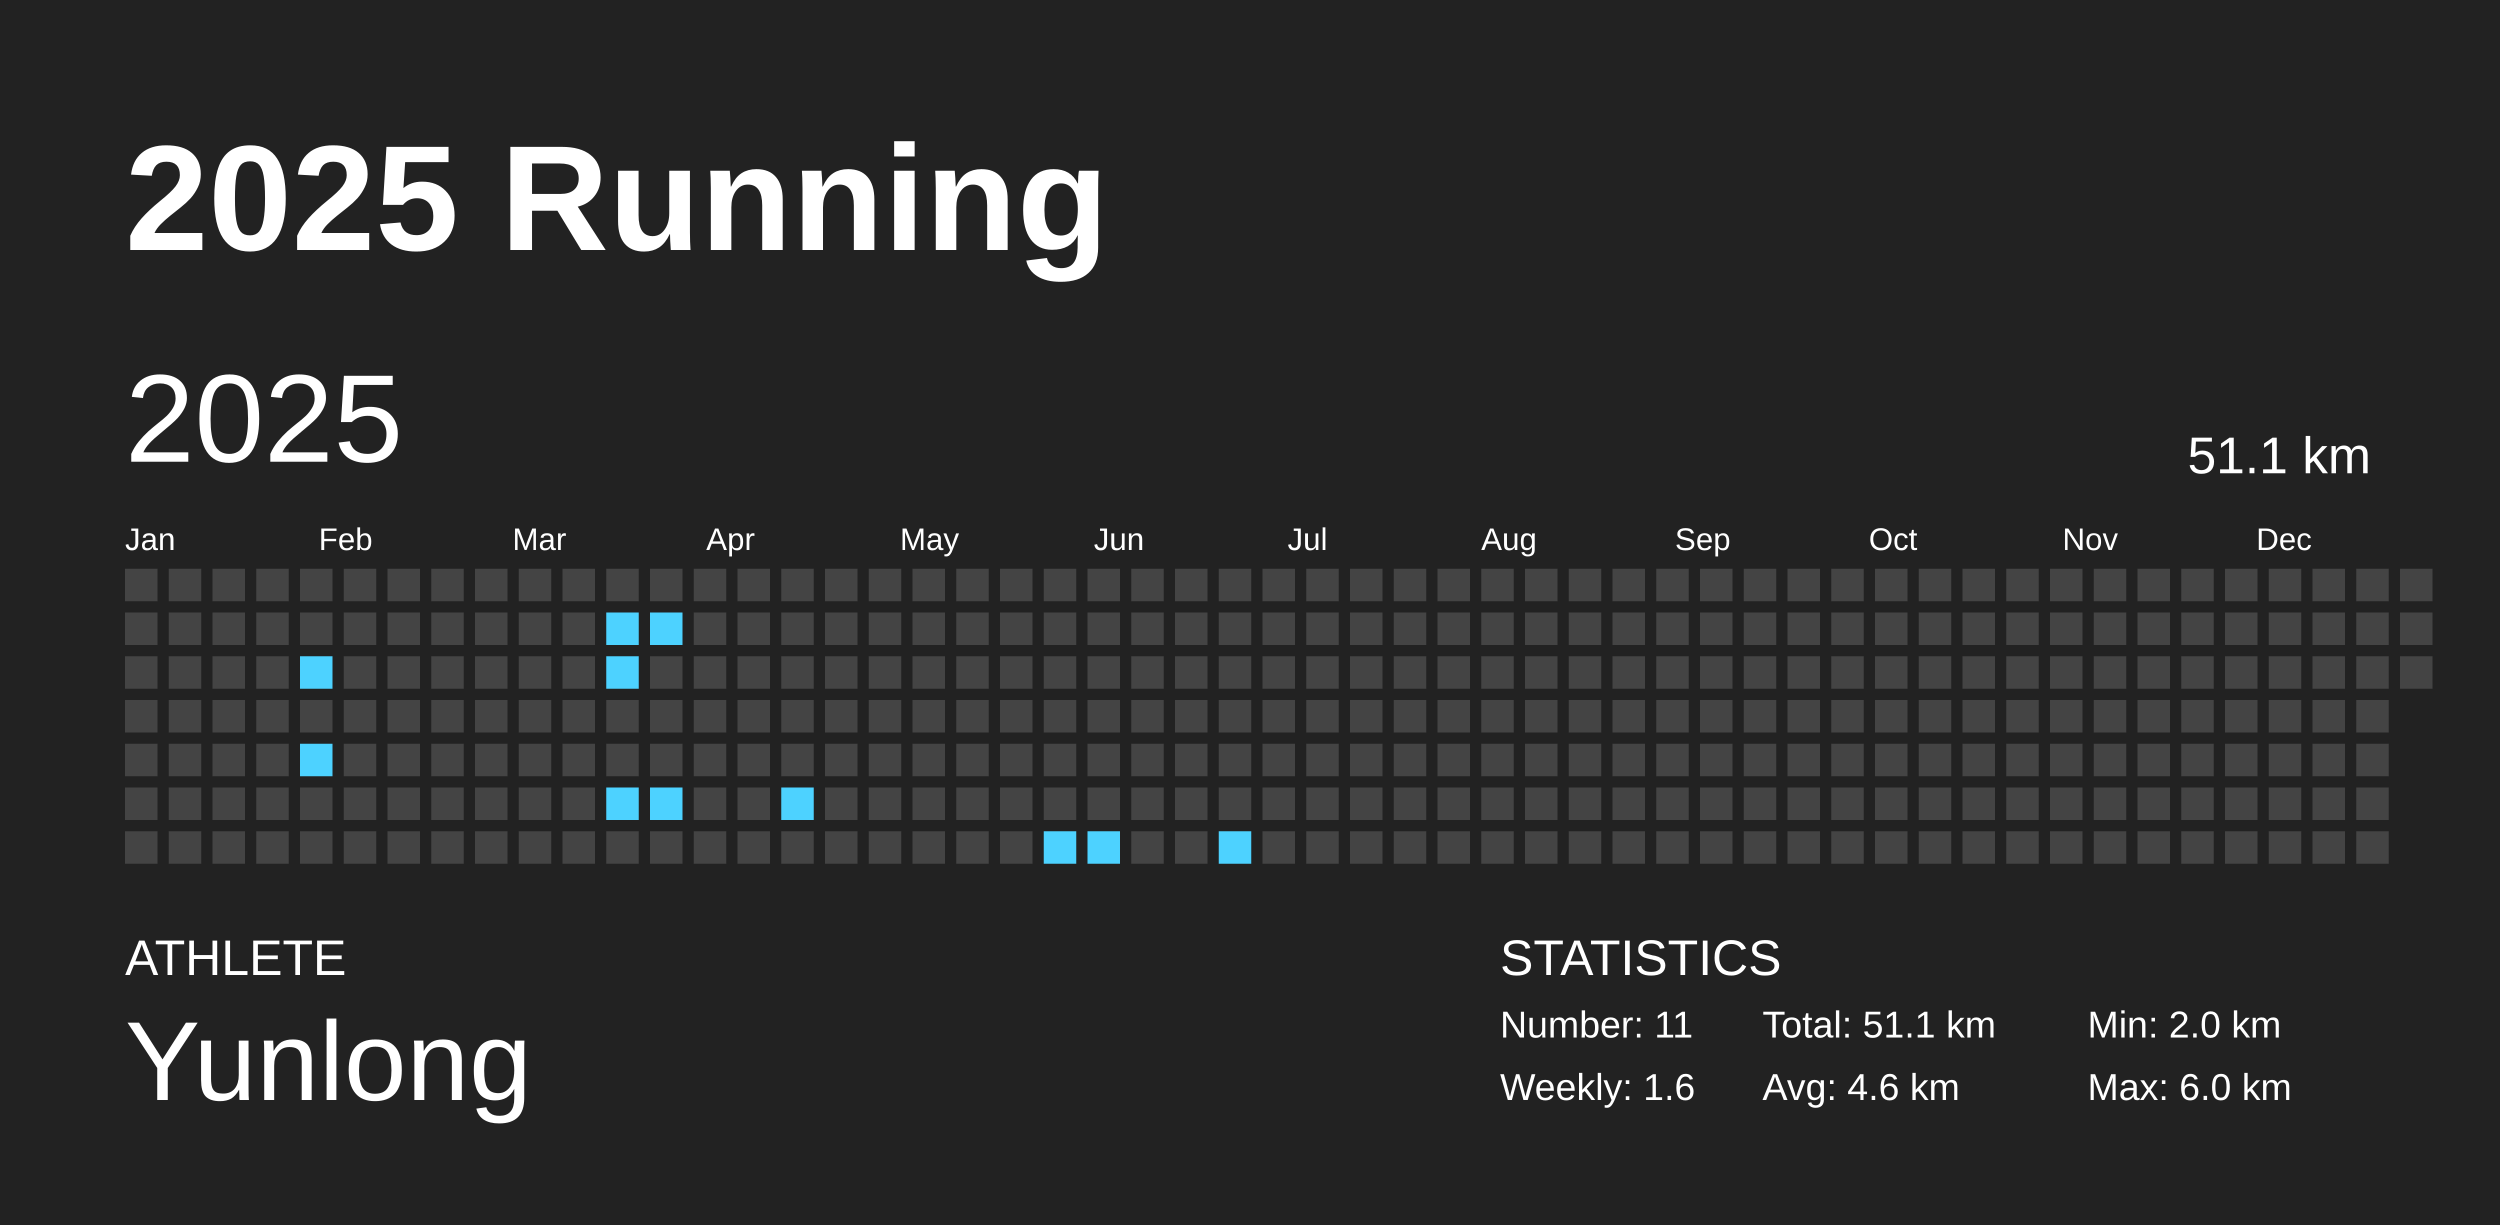
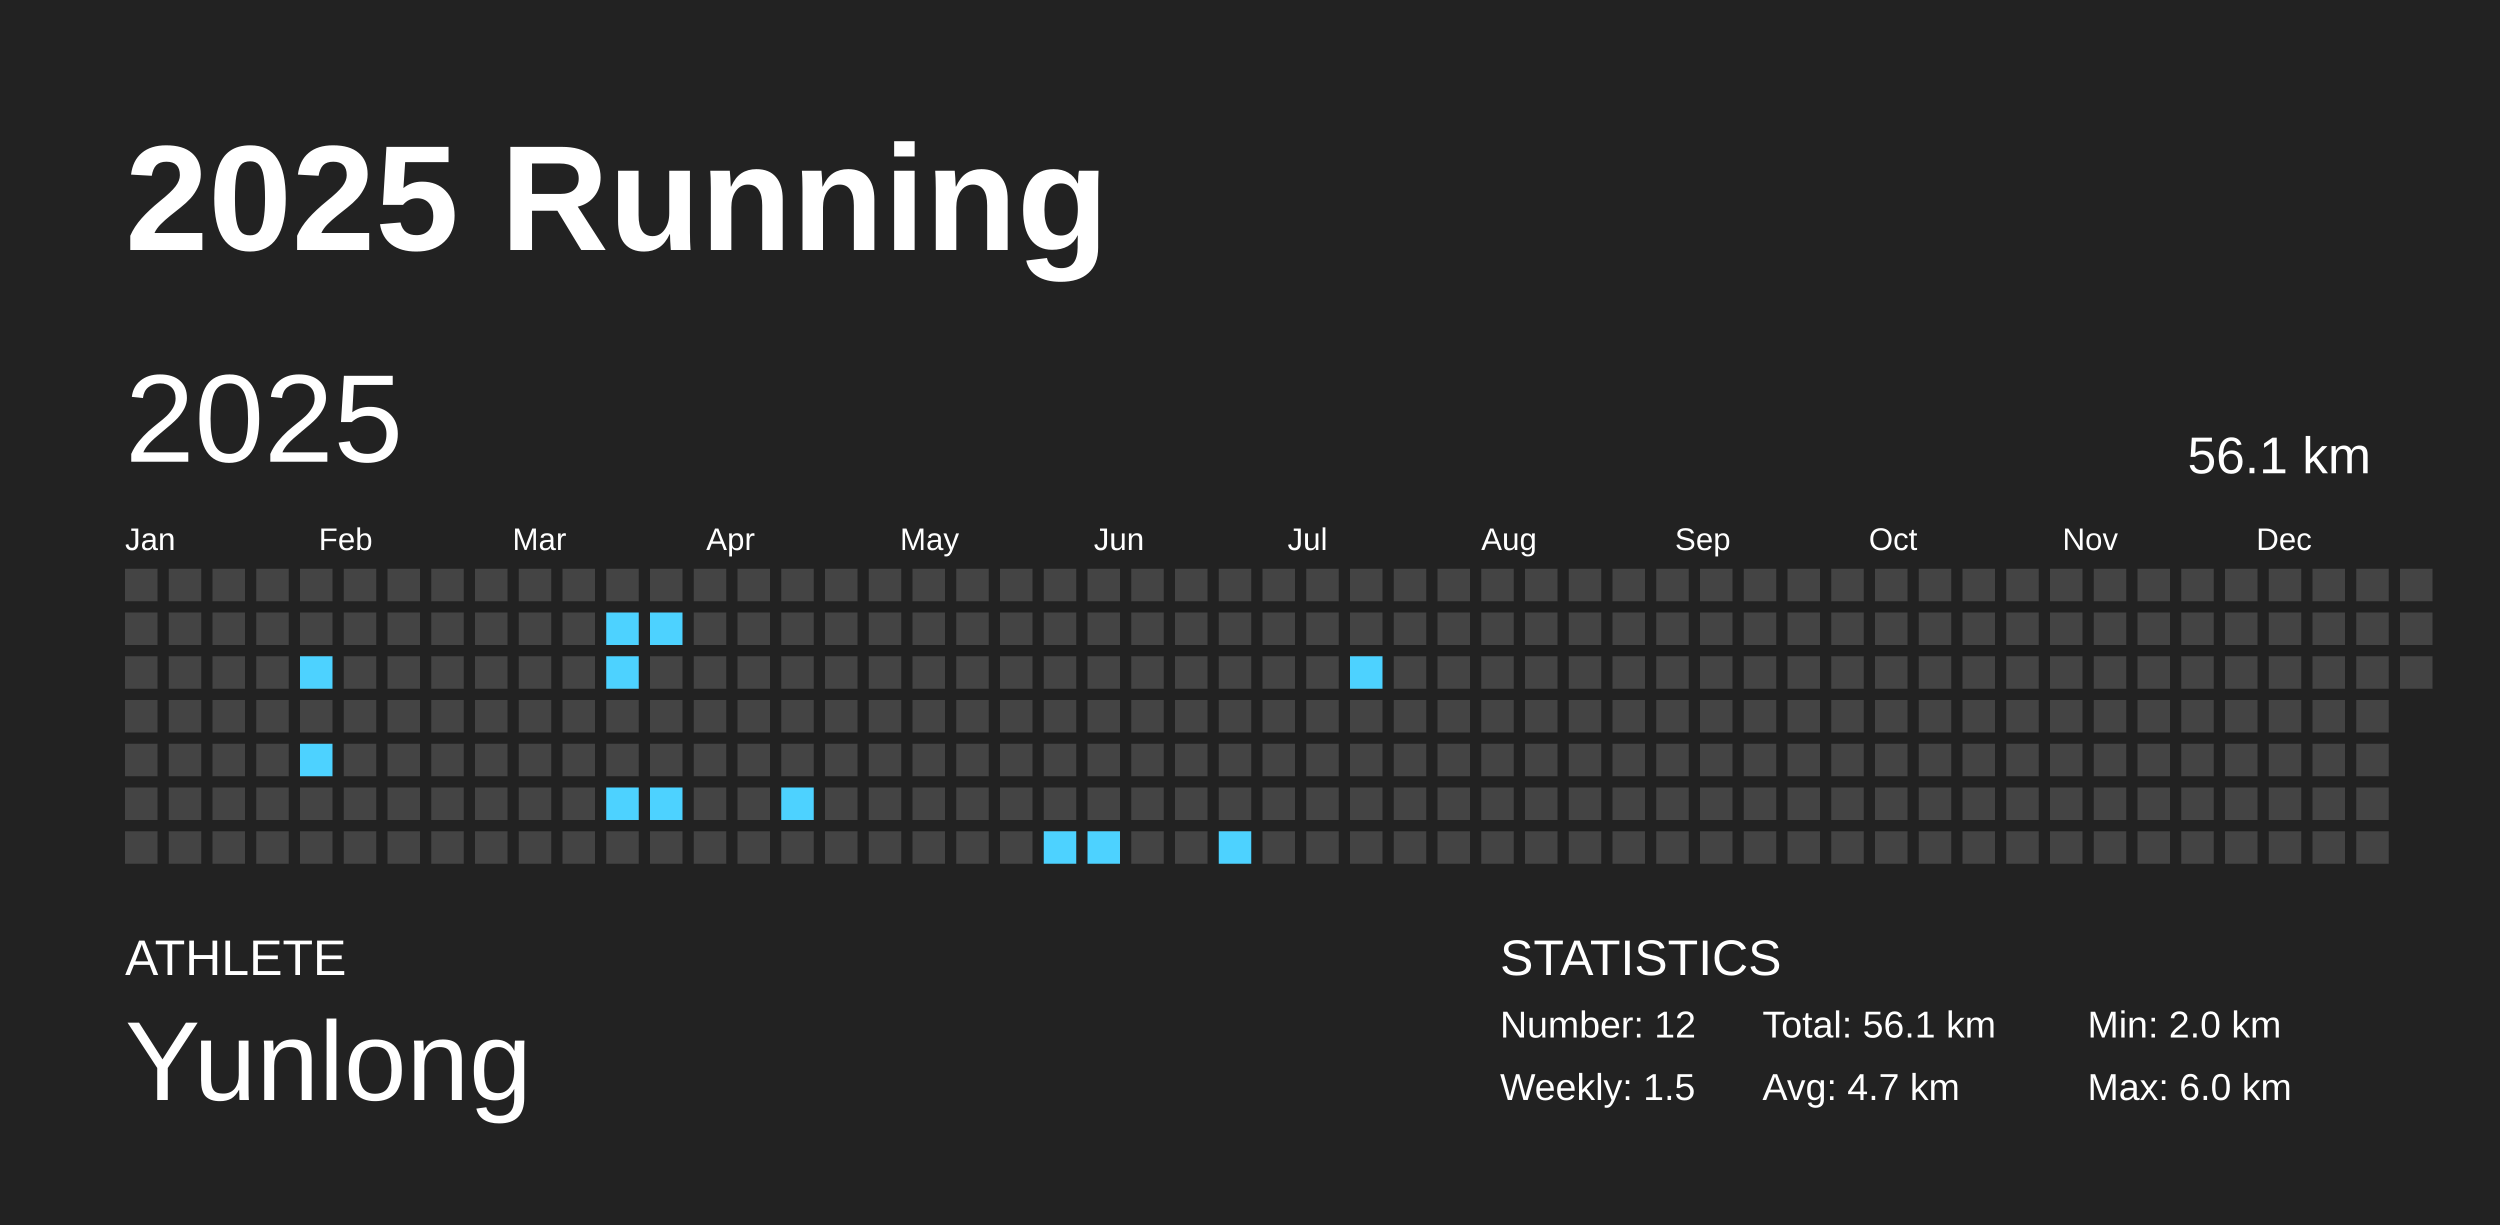
<svg xmlns="http://www.w3.org/2000/svg" baseProfile="full" height="98mm" version="1.1" viewBox="0,0,200,98" width="200mm">
  <defs />
  <rect fill="#222222" height="98" width="200" x="0" y="0" />
  <text fill="#FFFFFF" style="font-size:12px; font-family:Arial; font-weight:bold;" x="10" y="20">2025 Running</text>
  <text fill="#FFFFFF" style="font-size:4px; font-family:Arial" x="10" y="78">ATHLETE</text>
  <text fill="#FFFFFF" style="font-size:9px; font-family:Arial" x="10" y="88">Yunlong</text>
  <text fill="#FFFFFF" style="font-size:4px; font-family:Arial" x="120" y="78">STATISTICS</text>
-   <text fill="#FFFFFF" style="font-size:3px; font-family:Arial" x="120" y="83">Number: 11</text>
-   <text fill="#FFFFFF" style="font-size:3px; font-family:Arial" x="120" y="88">Weekly: 1.6</text>
-   <text fill="#FFFFFF" style="font-size:3px; font-family:Arial" x="141" y="83">Total: 51.1 km</text>
-   <text fill="#FFFFFF" style="font-size:3px; font-family:Arial" x="141" y="88">Avg: 4.6 km</text>
+   <text fill="#FFFFFF" style="font-size:3px; font-family:Arial" x="120" y="83">Number: 12</text>
+   <text fill="#FFFFFF" style="font-size:3px; font-family:Arial" x="120" y="88">Weekly: 1.5</text>
+   <text fill="#FFFFFF" style="font-size:3px; font-family:Arial" x="141" y="83">Total: 56.1 km</text>
+   <text fill="#FFFFFF" style="font-size:3px; font-family:Arial" x="141" y="88">Avg: 4.7 km</text>
  <text fill="#FFFFFF" style="font-size:3px; font-family:Arial" x="167" y="83">Min: 2.0 km</text>
  <text fill="#FFFFFF" style="font-size:3px; font-family:Arial" x="167" y="88">Max: 6.0 km</text>
  <text dominant-baseline="hanging" fill="#FFFFFF" style="font-size:10.0px; font-family:Arial;" x="10" y="30">2025</text>
-   <text dominant-baseline="hanging" fill="#FFFFFF" style="font-size:4.125px; font-family:Arial;" x="175" y="35">51.1 km</text>
+   <text dominant-baseline="hanging" fill="#FFFFFF" style="font-size:4.125px; font-family:Arial;" x="175" y="35">56.1 km</text>
  <text fill="#FFFFFF" style="font-size:2.5px; font-family:Arial" x="10.0" y="44">Jan</text>
  <text fill="#FFFFFF" style="font-size:2.5px; font-family:Arial" x="25.5" y="44">Feb</text>
  <text fill="#FFFFFF" style="font-size:2.5px; font-family:Arial" x="41.0" y="44">Mar</text>
  <text fill="#FFFFFF" style="font-size:2.5px; font-family:Arial" x="56.5" y="44">Apr</text>
  <text fill="#FFFFFF" style="font-size:2.5px; font-family:Arial" x="72.0" y="44">May</text>
  <text fill="#FFFFFF" style="font-size:2.5px; font-family:Arial" x="87.5" y="44">Jun</text>
  <text fill="#FFFFFF" style="font-size:2.5px; font-family:Arial" x="103.0" y="44">Jul</text>
  <text fill="#FFFFFF" style="font-size:2.5px; font-family:Arial" x="118.5" y="44">Aug</text>
  <text fill="#FFFFFF" style="font-size:2.5px; font-family:Arial" x="134.0" y="44">Sep</text>
  <text fill="#FFFFFF" style="font-size:2.5px; font-family:Arial" x="149.5" y="44">Oct</text>
  <text fill="#FFFFFF" style="font-size:2.5px; font-family:Arial" x="165.0" y="44">Nov</text>
  <text fill="#FFFFFF" style="font-size:2.5px; font-family:Arial" x="180.5" y="44">Dec</text>
  <rect fill="#444444" height="2.6" width="2.6" x="10.0" y="45.5" />
  <rect fill="#444444" height="2.6" width="2.6" x="10.0" y="49.0" />
  <rect fill="#444444" height="2.6" width="2.6" x="10.0" y="52.5" />
  <rect fill="#444444" height="2.6" width="2.6" x="10.0" y="56.0" />
  <rect fill="#444444" height="2.6" width="2.6" x="10.0" y="59.5" />
  <rect fill="#444444" height="2.6" width="2.6" x="10.0" y="63.0" />
  <rect fill="#444444" height="2.6" width="2.6" x="10.0" y="66.5" />
  <rect fill="#444444" height="2.6" width="2.6" x="13.5" y="45.5" />
  <rect fill="#444444" height="2.6" width="2.6" x="13.5" y="49.0" />
  <rect fill="#444444" height="2.6" width="2.6" x="13.5" y="52.5" />
  <rect fill="#444444" height="2.6" width="2.6" x="13.5" y="56.0" />
  <rect fill="#444444" height="2.6" width="2.6" x="13.5" y="59.5" />
  <rect fill="#444444" height="2.6" width="2.6" x="13.5" y="63.0" />
  <rect fill="#444444" height="2.6" width="2.6" x="13.5" y="66.5" />
  <rect fill="#444444" height="2.6" width="2.6" x="17.0" y="45.5" />
  <rect fill="#444444" height="2.6" width="2.6" x="17.0" y="49.0" />
  <rect fill="#444444" height="2.6" width="2.6" x="17.0" y="52.5" />
  <rect fill="#444444" height="2.6" width="2.6" x="17.0" y="56.0" />
  <rect fill="#444444" height="2.6" width="2.6" x="17.0" y="59.5" />
  <rect fill="#444444" height="2.6" width="2.6" x="17.0" y="63.0" />
  <rect fill="#444444" height="2.6" width="2.6" x="17.0" y="66.5" />
  <rect fill="#444444" height="2.6" width="2.6" x="20.5" y="45.5" />
  <rect fill="#444444" height="2.6" width="2.6" x="20.5" y="49.0" />
  <rect fill="#444444" height="2.6" width="2.6" x="20.5" y="52.5" />
  <rect fill="#444444" height="2.6" width="2.6" x="20.5" y="56.0" />
  <rect fill="#444444" height="2.6" width="2.6" x="20.5" y="59.5" />
  <rect fill="#444444" height="2.6" width="2.6" x="20.5" y="63.0" />
  <rect fill="#444444" height="2.6" width="2.6" x="20.5" y="66.5" />
  <rect fill="#444444" height="2.6" width="2.6" x="24.0" y="45.5" />
  <rect fill="#444444" height="2.6" width="2.6" x="24.0" y="49.0" />
  <rect fill="#4dd2ff" height="2.6" width="2.6" x="24.0" y="52.5" />
  <rect fill="#444444" height="2.6" width="2.6" x="24.0" y="56.0" />
  <rect fill="#4dd2ff" height="2.6" width="2.6" x="24.0" y="59.5" />
  <rect fill="#444444" height="2.6" width="2.6" x="24.0" y="63.0" />
  <rect fill="#444444" height="2.6" width="2.6" x="24.0" y="66.5" />
  <rect fill="#444444" height="2.6" width="2.6" x="27.5" y="45.5" />
  <rect fill="#444444" height="2.6" width="2.6" x="27.5" y="49.0" />
  <rect fill="#444444" height="2.6" width="2.6" x="27.5" y="52.5" />
  <rect fill="#444444" height="2.6" width="2.6" x="27.5" y="56.0" />
  <rect fill="#444444" height="2.6" width="2.6" x="27.5" y="59.5" />
  <rect fill="#444444" height="2.6" width="2.6" x="27.5" y="63.0" />
  <rect fill="#444444" height="2.6" width="2.6" x="27.5" y="66.5" />
  <rect fill="#444444" height="2.6" width="2.6" x="31.0" y="45.5" />
  <rect fill="#444444" height="2.6" width="2.6" x="31.0" y="49.0" />
  <rect fill="#444444" height="2.6" width="2.6" x="31.0" y="52.5" />
  <rect fill="#444444" height="2.6" width="2.6" x="31.0" y="56.0" />
  <rect fill="#444444" height="2.6" width="2.6" x="31.0" y="59.5" />
  <rect fill="#444444" height="2.6" width="2.6" x="31.0" y="63.0" />
  <rect fill="#444444" height="2.6" width="2.6" x="31.0" y="66.5" />
  <rect fill="#444444" height="2.6" width="2.6" x="34.5" y="45.5" />
  <rect fill="#444444" height="2.6" width="2.6" x="34.5" y="49.0" />
  <rect fill="#444444" height="2.6" width="2.6" x="34.5" y="52.5" />
  <rect fill="#444444" height="2.6" width="2.6" x="34.5" y="56.0" />
  <rect fill="#444444" height="2.6" width="2.6" x="34.5" y="59.5" />
  <rect fill="#444444" height="2.6" width="2.6" x="34.5" y="63.0" />
  <rect fill="#444444" height="2.6" width="2.6" x="34.5" y="66.5" />
  <rect fill="#444444" height="2.6" width="2.6" x="38.0" y="45.5" />
  <rect fill="#444444" height="2.6" width="2.6" x="38.0" y="49.0" />
  <rect fill="#444444" height="2.6" width="2.6" x="38.0" y="52.5" />
  <rect fill="#444444" height="2.6" width="2.6" x="38.0" y="56.0" />
  <rect fill="#444444" height="2.6" width="2.6" x="38.0" y="59.5" />
  <rect fill="#444444" height="2.6" width="2.6" x="38.0" y="63.0" />
  <rect fill="#444444" height="2.6" width="2.6" x="38.0" y="66.5" />
  <rect fill="#444444" height="2.6" width="2.6" x="41.5" y="45.5" />
  <rect fill="#444444" height="2.6" width="2.6" x="41.5" y="49.0" />
  <rect fill="#444444" height="2.6" width="2.6" x="41.5" y="52.5" />
  <rect fill="#444444" height="2.6" width="2.6" x="41.5" y="56.0" />
  <rect fill="#444444" height="2.6" width="2.6" x="41.5" y="59.5" />
  <rect fill="#444444" height="2.6" width="2.6" x="41.5" y="63.0" />
  <rect fill="#444444" height="2.6" width="2.6" x="41.5" y="66.5" />
  <rect fill="#444444" height="2.6" width="2.6" x="45.0" y="45.5" />
  <rect fill="#444444" height="2.6" width="2.6" x="45.0" y="49.0" />
  <rect fill="#444444" height="2.6" width="2.6" x="45.0" y="52.5" />
  <rect fill="#444444" height="2.6" width="2.6" x="45.0" y="56.0" />
  <rect fill="#444444" height="2.6" width="2.6" x="45.0" y="59.5" />
  <rect fill="#444444" height="2.6" width="2.6" x="45.0" y="63.0" />
  <rect fill="#444444" height="2.6" width="2.6" x="45.0" y="66.5" />
  <rect fill="#444444" height="2.6" width="2.6" x="48.5" y="45.5" />
  <rect fill="#4dd2ff" height="2.6" width="2.6" x="48.5" y="49.0" />
  <rect fill="#4dd2ff" height="2.6" width="2.6" x="48.5" y="52.5" />
  <rect fill="#444444" height="2.6" width="2.6" x="48.5" y="56.0" />
  <rect fill="#444444" height="2.6" width="2.6" x="48.5" y="59.5" />
  <rect fill="#4dd2ff" height="2.6" width="2.6" x="48.5" y="63.0" />
  <rect fill="#444444" height="2.6" width="2.6" x="48.5" y="66.5" />
  <rect fill="#444444" height="2.6" width="2.6" x="52.0" y="45.5" />
  <rect fill="#4dd2ff" height="2.6" width="2.6" x="52.0" y="49.0" />
  <rect fill="#444444" height="2.6" width="2.6" x="52.0" y="52.5" />
  <rect fill="#444444" height="2.6" width="2.6" x="52.0" y="56.0" />
  <rect fill="#444444" height="2.6" width="2.6" x="52.0" y="59.5" />
  <rect fill="#4dd2ff" height="2.6" width="2.6" x="52.0" y="63.0" />
  <rect fill="#444444" height="2.6" width="2.6" x="52.0" y="66.5" />
  <rect fill="#444444" height="2.6" width="2.6" x="55.5" y="45.5" />
  <rect fill="#444444" height="2.6" width="2.6" x="55.5" y="49.0" />
  <rect fill="#444444" height="2.6" width="2.6" x="55.5" y="52.5" />
  <rect fill="#444444" height="2.6" width="2.6" x="55.5" y="56.0" />
  <rect fill="#444444" height="2.6" width="2.6" x="55.5" y="59.5" />
  <rect fill="#444444" height="2.6" width="2.6" x="55.5" y="63.0" />
  <rect fill="#444444" height="2.6" width="2.6" x="55.5" y="66.5" />
  <rect fill="#444444" height="2.6" width="2.6" x="59.0" y="45.5" />
  <rect fill="#444444" height="2.6" width="2.6" x="59.0" y="49.0" />
  <rect fill="#444444" height="2.6" width="2.6" x="59.0" y="52.5" />
  <rect fill="#444444" height="2.6" width="2.6" x="59.0" y="56.0" />
  <rect fill="#444444" height="2.6" width="2.6" x="59.0" y="59.5" />
  <rect fill="#444444" height="2.6" width="2.6" x="59.0" y="63.0" />
  <rect fill="#444444" height="2.6" width="2.6" x="59.0" y="66.5" />
  <rect fill="#444444" height="2.6" width="2.6" x="62.5" y="45.5" />
  <rect fill="#444444" height="2.6" width="2.6" x="62.5" y="49.0" />
  <rect fill="#444444" height="2.6" width="2.6" x="62.5" y="52.5" />
  <rect fill="#444444" height="2.6" width="2.6" x="62.5" y="56.0" />
  <rect fill="#444444" height="2.6" width="2.6" x="62.5" y="59.5" />
  <rect fill="#4dd2ff" height="2.6" width="2.6" x="62.5" y="63.0" />
  <rect fill="#444444" height="2.6" width="2.6" x="62.5" y="66.5" />
  <rect fill="#444444" height="2.6" width="2.6" x="66.0" y="45.5" />
  <rect fill="#444444" height="2.6" width="2.6" x="66.0" y="49.0" />
  <rect fill="#444444" height="2.6" width="2.6" x="66.0" y="52.5" />
  <rect fill="#444444" height="2.6" width="2.6" x="66.0" y="56.0" />
  <rect fill="#444444" height="2.6" width="2.6" x="66.0" y="59.5" />
  <rect fill="#444444" height="2.6" width="2.6" x="66.0" y="63.0" />
  <rect fill="#444444" height="2.6" width="2.6" x="66.0" y="66.5" />
  <rect fill="#444444" height="2.6" width="2.6" x="69.5" y="45.5" />
  <rect fill="#444444" height="2.6" width="2.6" x="69.5" y="49.0" />
  <rect fill="#444444" height="2.6" width="2.6" x="69.5" y="52.5" />
  <rect fill="#444444" height="2.6" width="2.6" x="69.5" y="56.0" />
  <rect fill="#444444" height="2.6" width="2.6" x="69.5" y="59.5" />
  <rect fill="#444444" height="2.6" width="2.6" x="69.5" y="63.0" />
  <rect fill="#444444" height="2.6" width="2.6" x="69.5" y="66.5" />
  <rect fill="#444444" height="2.6" width="2.6" x="73.0" y="45.5" />
  <rect fill="#444444" height="2.6" width="2.6" x="73.0" y="49.0" />
  <rect fill="#444444" height="2.6" width="2.6" x="73.0" y="52.5" />
  <rect fill="#444444" height="2.6" width="2.6" x="73.0" y="56.0" />
  <rect fill="#444444" height="2.6" width="2.6" x="73.0" y="59.5" />
  <rect fill="#444444" height="2.6" width="2.6" x="73.0" y="63.0" />
  <rect fill="#444444" height="2.6" width="2.6" x="73.0" y="66.5" />
  <rect fill="#444444" height="2.6" width="2.6" x="76.5" y="45.5" />
  <rect fill="#444444" height="2.6" width="2.6" x="76.5" y="49.0" />
  <rect fill="#444444" height="2.6" width="2.6" x="76.5" y="52.5" />
  <rect fill="#444444" height="2.6" width="2.6" x="76.5" y="56.0" />
  <rect fill="#444444" height="2.6" width="2.6" x="76.5" y="59.5" />
  <rect fill="#444444" height="2.6" width="2.6" x="76.5" y="63.0" />
  <rect fill="#444444" height="2.6" width="2.6" x="76.5" y="66.5" />
  <rect fill="#444444" height="2.6" width="2.6" x="80.0" y="45.5" />
  <rect fill="#444444" height="2.6" width="2.6" x="80.0" y="49.0" />
  <rect fill="#444444" height="2.6" width="2.6" x="80.0" y="52.5" />
  <rect fill="#444444" height="2.6" width="2.6" x="80.0" y="56.0" />
  <rect fill="#444444" height="2.6" width="2.6" x="80.0" y="59.5" />
  <rect fill="#444444" height="2.6" width="2.6" x="80.0" y="63.0" />
  <rect fill="#444444" height="2.6" width="2.6" x="80.0" y="66.5" />
  <rect fill="#444444" height="2.6" width="2.6" x="83.5" y="45.5" />
  <rect fill="#444444" height="2.6" width="2.6" x="83.5" y="49.0" />
  <rect fill="#444444" height="2.6" width="2.6" x="83.5" y="52.5" />
  <rect fill="#444444" height="2.6" width="2.6" x="83.5" y="56.0" />
  <rect fill="#444444" height="2.6" width="2.6" x="83.5" y="59.5" />
  <rect fill="#444444" height="2.6" width="2.6" x="83.5" y="63.0" />
  <rect fill="#4dd2ff" height="2.6" width="2.6" x="83.5" y="66.5" />
  <rect fill="#444444" height="2.6" width="2.6" x="87.0" y="45.5" />
  <rect fill="#444444" height="2.6" width="2.6" x="87.0" y="49.0" />
  <rect fill="#444444" height="2.6" width="2.6" x="87.0" y="52.5" />
  <rect fill="#444444" height="2.6" width="2.6" x="87.0" y="56.0" />
  <rect fill="#444444" height="2.6" width="2.6" x="87.0" y="59.5" />
  <rect fill="#444444" height="2.6" width="2.6" x="87.0" y="63.0" />
  <rect fill="#4dd2ff" height="2.6" width="2.6" x="87.0" y="66.5" />
  <rect fill="#444444" height="2.6" width="2.6" x="90.5" y="45.5" />
  <rect fill="#444444" height="2.6" width="2.6" x="90.5" y="49.0" />
  <rect fill="#444444" height="2.6" width="2.6" x="90.5" y="52.5" />
  <rect fill="#444444" height="2.6" width="2.6" x="90.5" y="56.0" />
  <rect fill="#444444" height="2.6" width="2.6" x="90.5" y="59.5" />
  <rect fill="#444444" height="2.6" width="2.6" x="90.5" y="63.0" />
  <rect fill="#444444" height="2.6" width="2.6" x="90.5" y="66.5" />
  <rect fill="#444444" height="2.6" width="2.6" x="94.0" y="45.5" />
  <rect fill="#444444" height="2.6" width="2.6" x="94.0" y="49.0" />
  <rect fill="#444444" height="2.6" width="2.6" x="94.0" y="52.5" />
  <rect fill="#444444" height="2.6" width="2.6" x="94.0" y="56.0" />
  <rect fill="#444444" height="2.6" width="2.6" x="94.0" y="59.5" />
  <rect fill="#444444" height="2.6" width="2.6" x="94.0" y="63.0" />
  <rect fill="#444444" height="2.6" width="2.6" x="94.0" y="66.5" />
  <rect fill="#444444" height="2.6" width="2.6" x="97.5" y="45.5" />
  <rect fill="#444444" height="2.6" width="2.6" x="97.5" y="49.0" />
  <rect fill="#444444" height="2.6" width="2.6" x="97.5" y="52.5" />
  <rect fill="#444444" height="2.6" width="2.6" x="97.5" y="56.0" />
  <rect fill="#444444" height="2.6" width="2.6" x="97.5" y="59.5" />
  <rect fill="#444444" height="2.6" width="2.6" x="97.5" y="63.0" />
  <rect fill="#4dd2ff" height="2.6" width="2.6" x="97.5" y="66.5" />
  <rect fill="#444444" height="2.6" width="2.6" x="101.0" y="45.5" />
  <rect fill="#444444" height="2.6" width="2.6" x="101.0" y="49.0" />
  <rect fill="#444444" height="2.6" width="2.6" x="101.0" y="52.5" />
  <rect fill="#444444" height="2.6" width="2.6" x="101.0" y="56.0" />
  <rect fill="#444444" height="2.6" width="2.6" x="101.0" y="59.5" />
  <rect fill="#444444" height="2.6" width="2.6" x="101.0" y="63.0" />
  <rect fill="#444444" height="2.6" width="2.6" x="101.0" y="66.5" />
  <rect fill="#444444" height="2.6" width="2.6" x="104.5" y="45.5" />
  <rect fill="#444444" height="2.6" width="2.6" x="104.5" y="49.0" />
  <rect fill="#444444" height="2.6" width="2.6" x="104.5" y="52.5" />
  <rect fill="#444444" height="2.6" width="2.6" x="104.5" y="56.0" />
  <rect fill="#444444" height="2.6" width="2.6" x="104.5" y="59.5" />
  <rect fill="#444444" height="2.6" width="2.6" x="104.5" y="63.0" />
  <rect fill="#444444" height="2.6" width="2.6" x="104.5" y="66.5" />
  <rect fill="#444444" height="2.6" width="2.6" x="108.0" y="45.5" />
  <rect fill="#444444" height="2.6" width="2.6" x="108.0" y="49.0" />
-   <rect fill="#444444" height="2.6" width="2.6" x="108.0" y="52.5" />
+   <rect fill="#4dd2ff" height="2.6" width="2.6" x="108.0" y="52.5" />
  <rect fill="#444444" height="2.6" width="2.6" x="108.0" y="56.0" />
  <rect fill="#444444" height="2.6" width="2.6" x="108.0" y="59.5" />
  <rect fill="#444444" height="2.6" width="2.6" x="108.0" y="63.0" />
  <rect fill="#444444" height="2.6" width="2.6" x="108.0" y="66.5" />
  <rect fill="#444444" height="2.6" width="2.6" x="111.5" y="45.5" />
  <rect fill="#444444" height="2.6" width="2.6" x="111.5" y="49.0" />
  <rect fill="#444444" height="2.6" width="2.6" x="111.5" y="52.5" />
  <rect fill="#444444" height="2.6" width="2.6" x="111.5" y="56.0" />
  <rect fill="#444444" height="2.6" width="2.6" x="111.5" y="59.5" />
  <rect fill="#444444" height="2.6" width="2.6" x="111.5" y="63.0" />
  <rect fill="#444444" height="2.6" width="2.6" x="111.5" y="66.5" />
  <rect fill="#444444" height="2.6" width="2.6" x="115.0" y="45.5" />
  <rect fill="#444444" height="2.6" width="2.6" x="115.0" y="49.0" />
  <rect fill="#444444" height="2.6" width="2.6" x="115.0" y="52.5" />
  <rect fill="#444444" height="2.6" width="2.6" x="115.0" y="56.0" />
  <rect fill="#444444" height="2.6" width="2.6" x="115.0" y="59.5" />
  <rect fill="#444444" height="2.6" width="2.6" x="115.0" y="63.0" />
  <rect fill="#444444" height="2.6" width="2.6" x="115.0" y="66.5" />
  <rect fill="#444444" height="2.6" width="2.6" x="118.5" y="45.5" />
  <rect fill="#444444" height="2.6" width="2.6" x="118.5" y="49.0" />
  <rect fill="#444444" height="2.6" width="2.6" x="118.5" y="52.5" />
  <rect fill="#444444" height="2.6" width="2.6" x="118.5" y="56.0" />
  <rect fill="#444444" height="2.6" width="2.6" x="118.5" y="59.5" />
  <rect fill="#444444" height="2.6" width="2.6" x="118.5" y="63.0" />
  <rect fill="#444444" height="2.6" width="2.6" x="118.5" y="66.5" />
  <rect fill="#444444" height="2.6" width="2.6" x="122.0" y="45.5" />
  <rect fill="#444444" height="2.6" width="2.6" x="122.0" y="49.0" />
  <rect fill="#444444" height="2.6" width="2.6" x="122.0" y="52.5" />
  <rect fill="#444444" height="2.6" width="2.6" x="122.0" y="56.0" />
  <rect fill="#444444" height="2.6" width="2.6" x="122.0" y="59.5" />
  <rect fill="#444444" height="2.6" width="2.6" x="122.0" y="63.0" />
  <rect fill="#444444" height="2.6" width="2.6" x="122.0" y="66.5" />
  <rect fill="#444444" height="2.6" width="2.6" x="125.5" y="45.5" />
  <rect fill="#444444" height="2.6" width="2.6" x="125.5" y="49.0" />
  <rect fill="#444444" height="2.6" width="2.6" x="125.5" y="52.5" />
  <rect fill="#444444" height="2.6" width="2.6" x="125.5" y="56.0" />
  <rect fill="#444444" height="2.6" width="2.6" x="125.5" y="59.5" />
  <rect fill="#444444" height="2.6" width="2.6" x="125.5" y="63.0" />
  <rect fill="#444444" height="2.6" width="2.6" x="125.5" y="66.5" />
  <rect fill="#444444" height="2.6" width="2.6" x="129.0" y="45.5" />
  <rect fill="#444444" height="2.6" width="2.6" x="129.0" y="49.0" />
  <rect fill="#444444" height="2.6" width="2.6" x="129.0" y="52.5" />
  <rect fill="#444444" height="2.6" width="2.6" x="129.0" y="56.0" />
  <rect fill="#444444" height="2.6" width="2.6" x="129.0" y="59.5" />
  <rect fill="#444444" height="2.6" width="2.6" x="129.0" y="63.0" />
  <rect fill="#444444" height="2.6" width="2.6" x="129.0" y="66.5" />
  <rect fill="#444444" height="2.6" width="2.6" x="132.5" y="45.5" />
  <rect fill="#444444" height="2.6" width="2.6" x="132.5" y="49.0" />
  <rect fill="#444444" height="2.6" width="2.6" x="132.5" y="52.5" />
  <rect fill="#444444" height="2.6" width="2.6" x="132.5" y="56.0" />
  <rect fill="#444444" height="2.6" width="2.6" x="132.5" y="59.5" />
  <rect fill="#444444" height="2.6" width="2.6" x="132.5" y="63.0" />
  <rect fill="#444444" height="2.6" width="2.6" x="132.5" y="66.5" />
  <rect fill="#444444" height="2.6" width="2.6" x="136.0" y="45.5" />
  <rect fill="#444444" height="2.6" width="2.6" x="136.0" y="49.0" />
  <rect fill="#444444" height="2.6" width="2.6" x="136.0" y="52.5" />
  <rect fill="#444444" height="2.6" width="2.6" x="136.0" y="56.0" />
  <rect fill="#444444" height="2.6" width="2.6" x="136.0" y="59.5" />
  <rect fill="#444444" height="2.6" width="2.6" x="136.0" y="63.0" />
  <rect fill="#444444" height="2.6" width="2.6" x="136.0" y="66.5" />
  <rect fill="#444444" height="2.6" width="2.6" x="139.5" y="45.5" />
  <rect fill="#444444" height="2.6" width="2.6" x="139.5" y="49.0" />
  <rect fill="#444444" height="2.6" width="2.6" x="139.5" y="52.5" />
  <rect fill="#444444" height="2.6" width="2.6" x="139.5" y="56.0" />
  <rect fill="#444444" height="2.6" width="2.6" x="139.5" y="59.5" />
  <rect fill="#444444" height="2.6" width="2.6" x="139.5" y="63.0" />
  <rect fill="#444444" height="2.6" width="2.6" x="139.5" y="66.5" />
  <rect fill="#444444" height="2.6" width="2.6" x="143.0" y="45.5" />
  <rect fill="#444444" height="2.6" width="2.6" x="143.0" y="49.0" />
  <rect fill="#444444" height="2.6" width="2.6" x="143.0" y="52.5" />
  <rect fill="#444444" height="2.6" width="2.6" x="143.0" y="56.0" />
  <rect fill="#444444" height="2.6" width="2.6" x="143.0" y="59.5" />
  <rect fill="#444444" height="2.6" width="2.6" x="143.0" y="63.0" />
  <rect fill="#444444" height="2.6" width="2.6" x="143.0" y="66.5" />
  <rect fill="#444444" height="2.6" width="2.6" x="146.5" y="45.5" />
  <rect fill="#444444" height="2.6" width="2.6" x="146.5" y="49.0" />
  <rect fill="#444444" height="2.6" width="2.6" x="146.5" y="52.5" />
  <rect fill="#444444" height="2.6" width="2.6" x="146.5" y="56.0" />
  <rect fill="#444444" height="2.6" width="2.6" x="146.5" y="59.5" />
  <rect fill="#444444" height="2.6" width="2.6" x="146.5" y="63.0" />
  <rect fill="#444444" height="2.6" width="2.6" x="146.5" y="66.5" />
  <rect fill="#444444" height="2.6" width="2.6" x="150.0" y="45.5" />
  <rect fill="#444444" height="2.6" width="2.6" x="150.0" y="49.0" />
  <rect fill="#444444" height="2.6" width="2.6" x="150.0" y="52.5" />
  <rect fill="#444444" height="2.6" width="2.6" x="150.0" y="56.0" />
  <rect fill="#444444" height="2.6" width="2.6" x="150.0" y="59.5" />
  <rect fill="#444444" height="2.6" width="2.6" x="150.0" y="63.0" />
  <rect fill="#444444" height="2.6" width="2.6" x="150.0" y="66.5" />
  <rect fill="#444444" height="2.6" width="2.6" x="153.5" y="45.5" />
  <rect fill="#444444" height="2.6" width="2.6" x="153.5" y="49.0" />
  <rect fill="#444444" height="2.6" width="2.6" x="153.5" y="52.5" />
  <rect fill="#444444" height="2.6" width="2.6" x="153.5" y="56.0" />
  <rect fill="#444444" height="2.6" width="2.6" x="153.5" y="59.5" />
  <rect fill="#444444" height="2.6" width="2.6" x="153.5" y="63.0" />
  <rect fill="#444444" height="2.6" width="2.6" x="153.5" y="66.5" />
  <rect fill="#444444" height="2.6" width="2.6" x="157.0" y="45.5" />
  <rect fill="#444444" height="2.6" width="2.6" x="157.0" y="49.0" />
  <rect fill="#444444" height="2.6" width="2.6" x="157.0" y="52.5" />
  <rect fill="#444444" height="2.6" width="2.6" x="157.0" y="56.0" />
  <rect fill="#444444" height="2.6" width="2.6" x="157.0" y="59.5" />
  <rect fill="#444444" height="2.6" width="2.6" x="157.0" y="63.0" />
  <rect fill="#444444" height="2.6" width="2.6" x="157.0" y="66.5" />
  <rect fill="#444444" height="2.6" width="2.6" x="160.5" y="45.5" />
  <rect fill="#444444" height="2.6" width="2.6" x="160.5" y="49.0" />
  <rect fill="#444444" height="2.6" width="2.6" x="160.5" y="52.5" />
  <rect fill="#444444" height="2.6" width="2.6" x="160.5" y="56.0" />
  <rect fill="#444444" height="2.6" width="2.6" x="160.5" y="59.5" />
  <rect fill="#444444" height="2.6" width="2.6" x="160.5" y="63.0" />
  <rect fill="#444444" height="2.6" width="2.6" x="160.5" y="66.5" />
  <rect fill="#444444" height="2.6" width="2.6" x="164.0" y="45.5" />
  <rect fill="#444444" height="2.6" width="2.6" x="164.0" y="49.0" />
  <rect fill="#444444" height="2.6" width="2.6" x="164.0" y="52.5" />
  <rect fill="#444444" height="2.6" width="2.6" x="164.0" y="56.0" />
  <rect fill="#444444" height="2.6" width="2.6" x="164.0" y="59.5" />
  <rect fill="#444444" height="2.6" width="2.6" x="164.0" y="63.0" />
  <rect fill="#444444" height="2.6" width="2.6" x="164.0" y="66.5" />
  <rect fill="#444444" height="2.6" width="2.6" x="167.5" y="45.5" />
  <rect fill="#444444" height="2.6" width="2.6" x="167.5" y="49.0" />
  <rect fill="#444444" height="2.6" width="2.6" x="167.5" y="52.5" />
  <rect fill="#444444" height="2.6" width="2.6" x="167.5" y="56.0" />
  <rect fill="#444444" height="2.6" width="2.6" x="167.5" y="59.5" />
  <rect fill="#444444" height="2.6" width="2.6" x="167.5" y="63.0" />
  <rect fill="#444444" height="2.6" width="2.6" x="167.5" y="66.5" />
  <rect fill="#444444" height="2.6" width="2.6" x="171.0" y="45.5" />
  <rect fill="#444444" height="2.6" width="2.6" x="171.0" y="49.0" />
  <rect fill="#444444" height="2.6" width="2.6" x="171.0" y="52.5" />
  <rect fill="#444444" height="2.6" width="2.6" x="171.0" y="56.0" />
  <rect fill="#444444" height="2.6" width="2.6" x="171.0" y="59.5" />
  <rect fill="#444444" height="2.6" width="2.6" x="171.0" y="63.0" />
  <rect fill="#444444" height="2.6" width="2.6" x="171.0" y="66.5" />
  <rect fill="#444444" height="2.6" width="2.6" x="174.5" y="45.5" />
  <rect fill="#444444" height="2.6" width="2.6" x="174.5" y="49.0" />
  <rect fill="#444444" height="2.6" width="2.6" x="174.5" y="52.5" />
  <rect fill="#444444" height="2.6" width="2.6" x="174.5" y="56.0" />
  <rect fill="#444444" height="2.6" width="2.6" x="174.5" y="59.5" />
  <rect fill="#444444" height="2.6" width="2.6" x="174.5" y="63.0" />
  <rect fill="#444444" height="2.6" width="2.6" x="174.5" y="66.5" />
  <rect fill="#444444" height="2.6" width="2.6" x="178.0" y="45.5" />
  <rect fill="#444444" height="2.6" width="2.6" x="178.0" y="49.0" />
  <rect fill="#444444" height="2.6" width="2.6" x="178.0" y="52.5" />
  <rect fill="#444444" height="2.6" width="2.6" x="178.0" y="56.0" />
  <rect fill="#444444" height="2.6" width="2.6" x="178.0" y="59.5" />
  <rect fill="#444444" height="2.6" width="2.6" x="178.0" y="63.0" />
  <rect fill="#444444" height="2.6" width="2.6" x="178.0" y="66.5" />
  <rect fill="#444444" height="2.6" width="2.6" x="181.5" y="45.5" />
  <rect fill="#444444" height="2.6" width="2.6" x="181.5" y="49.0" />
  <rect fill="#444444" height="2.6" width="2.6" x="181.5" y="52.5" />
  <rect fill="#444444" height="2.6" width="2.6" x="181.5" y="56.0" />
  <rect fill="#444444" height="2.6" width="2.6" x="181.5" y="59.5" />
  <rect fill="#444444" height="2.6" width="2.6" x="181.5" y="63.0" />
  <rect fill="#444444" height="2.6" width="2.6" x="181.5" y="66.5" />
  <rect fill="#444444" height="2.6" width="2.6" x="185.0" y="45.5" />
  <rect fill="#444444" height="2.6" width="2.6" x="185.0" y="49.0" />
  <rect fill="#444444" height="2.6" width="2.6" x="185.0" y="52.5" />
  <rect fill="#444444" height="2.6" width="2.6" x="185.0" y="56.0" />
  <rect fill="#444444" height="2.6" width="2.6" x="185.0" y="59.5" />
  <rect fill="#444444" height="2.6" width="2.6" x="185.0" y="63.0" />
  <rect fill="#444444" height="2.6" width="2.6" x="185.0" y="66.5" />
  <rect fill="#444444" height="2.6" width="2.6" x="188.5" y="45.5" />
  <rect fill="#444444" height="2.6" width="2.6" x="188.5" y="49.0" />
  <rect fill="#444444" height="2.6" width="2.6" x="188.5" y="52.5" />
  <rect fill="#444444" height="2.6" width="2.6" x="188.5" y="56.0" />
  <rect fill="#444444" height="2.6" width="2.6" x="188.5" y="59.5" />
  <rect fill="#444444" height="2.6" width="2.6" x="188.5" y="63.0" />
  <rect fill="#444444" height="2.6" width="2.6" x="188.5" y="66.5" />
  <rect fill="#444444" height="2.6" width="2.6" x="192.0" y="45.5" />
  <rect fill="#444444" height="2.6" width="2.6" x="192.0" y="49.0" />
  <rect fill="#444444" height="2.6" width="2.6" x="192.0" y="52.5" />
</svg>
